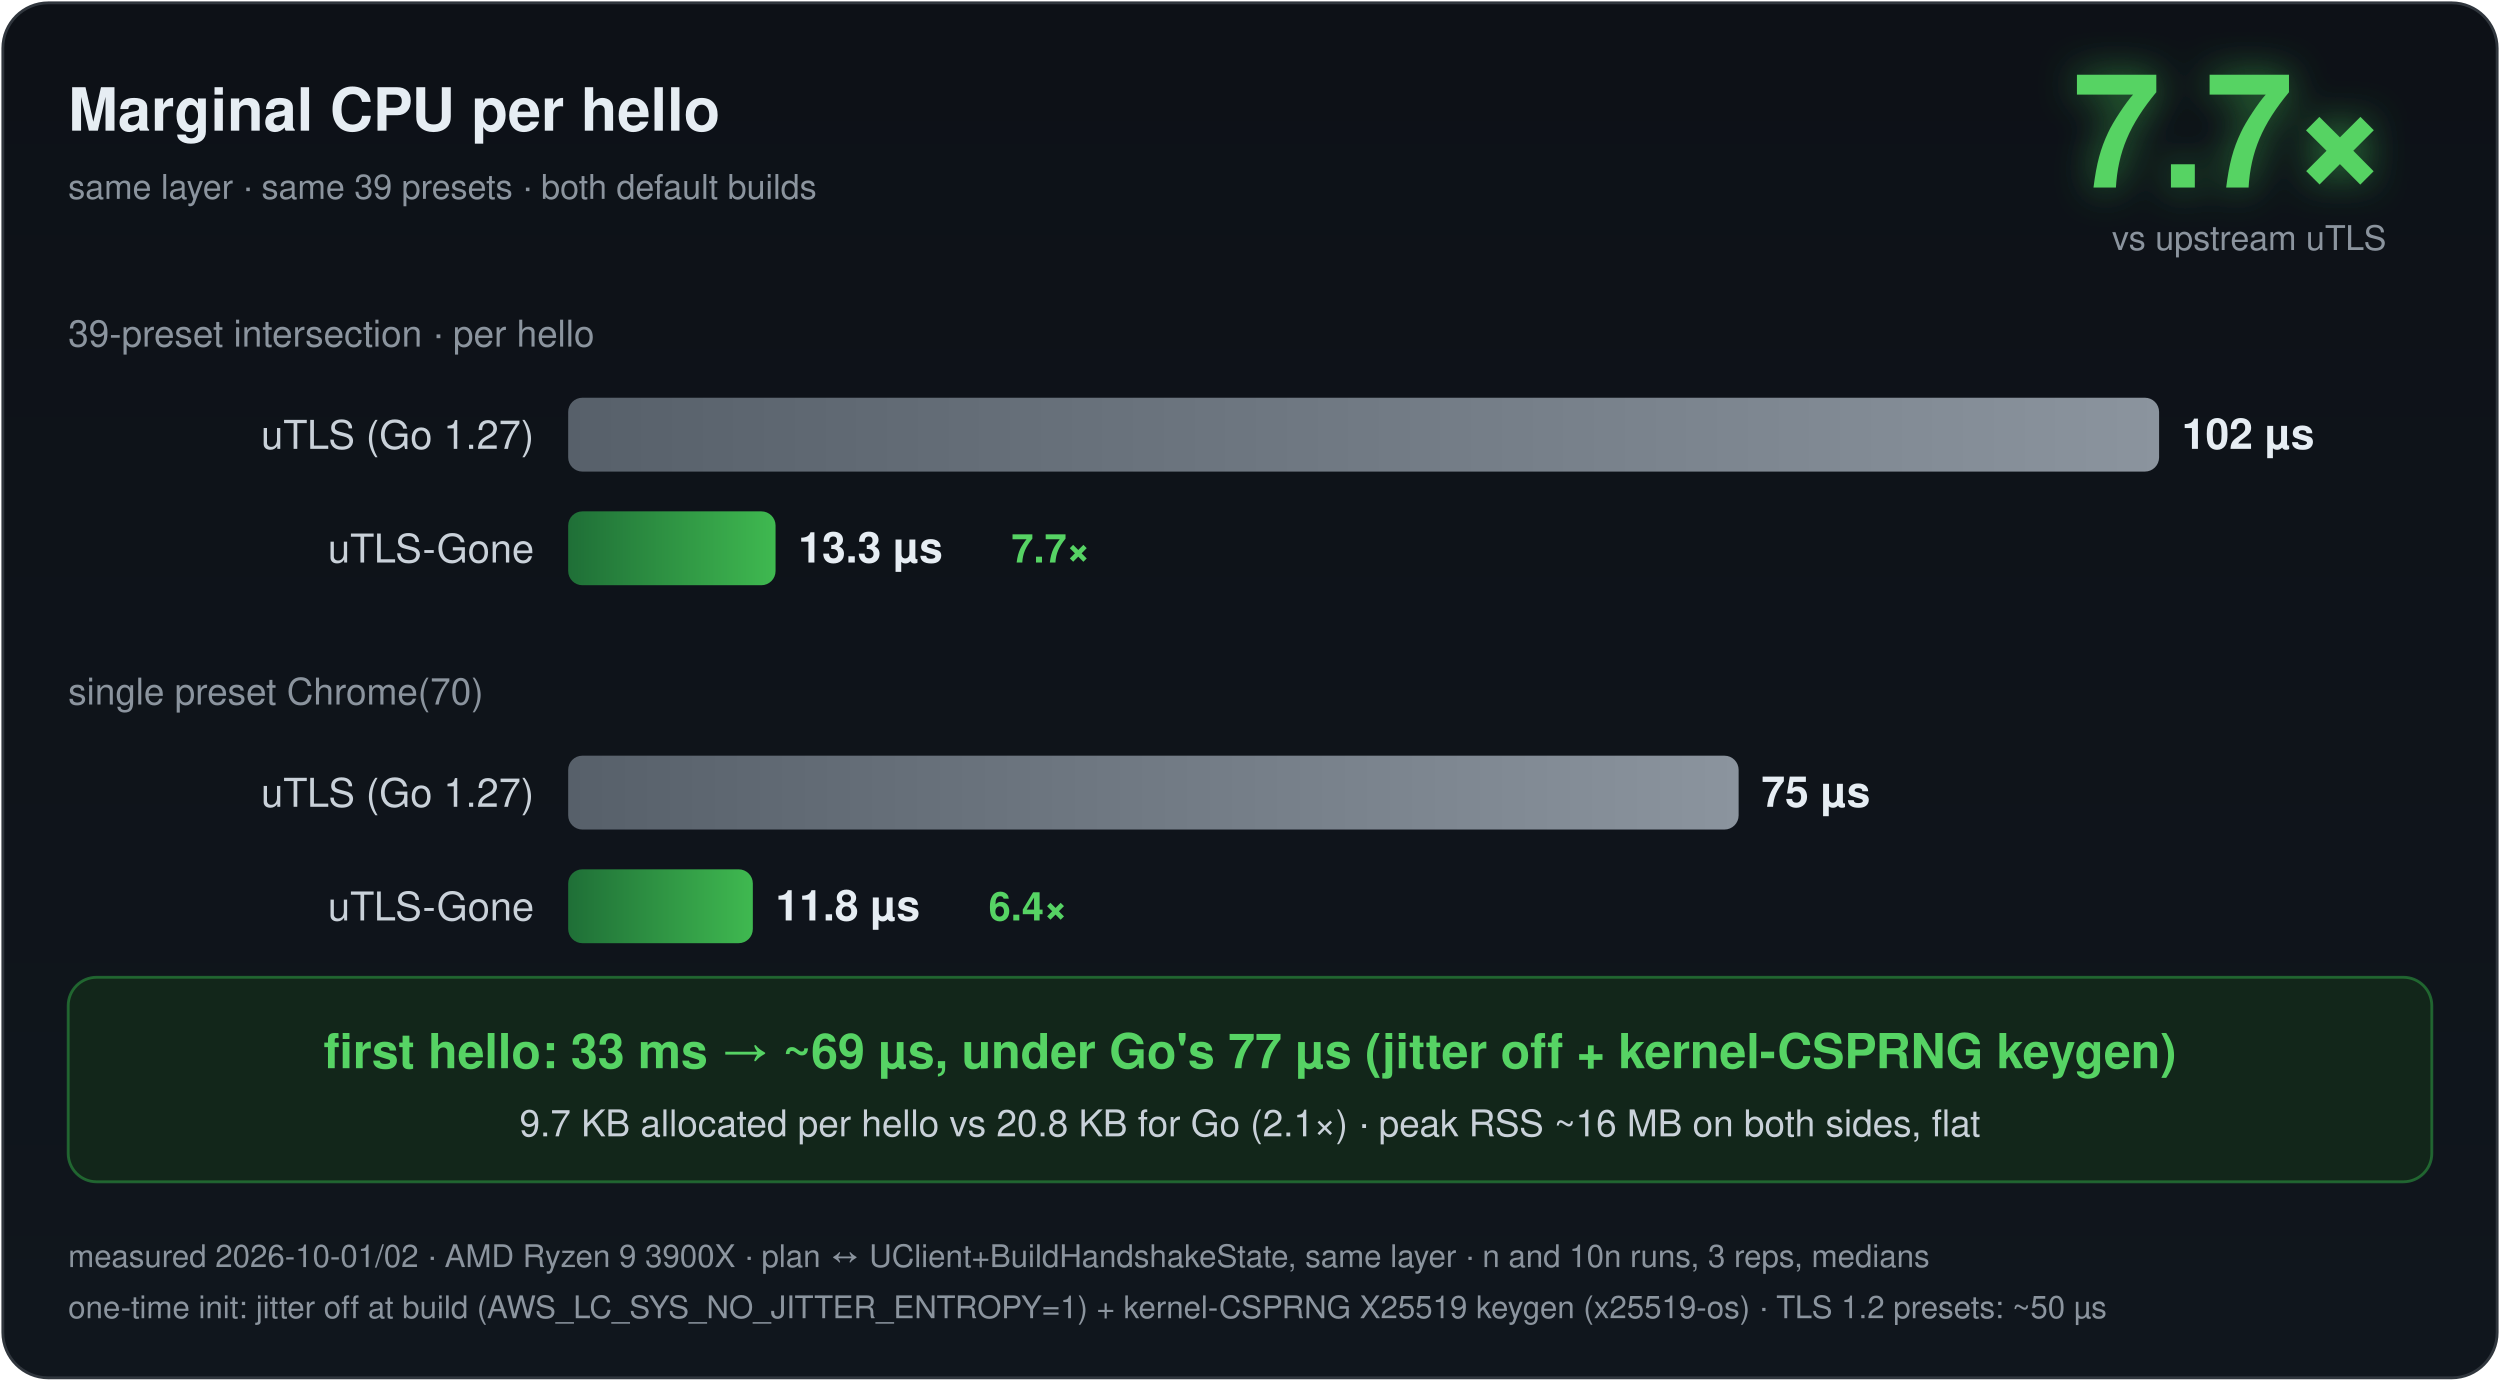
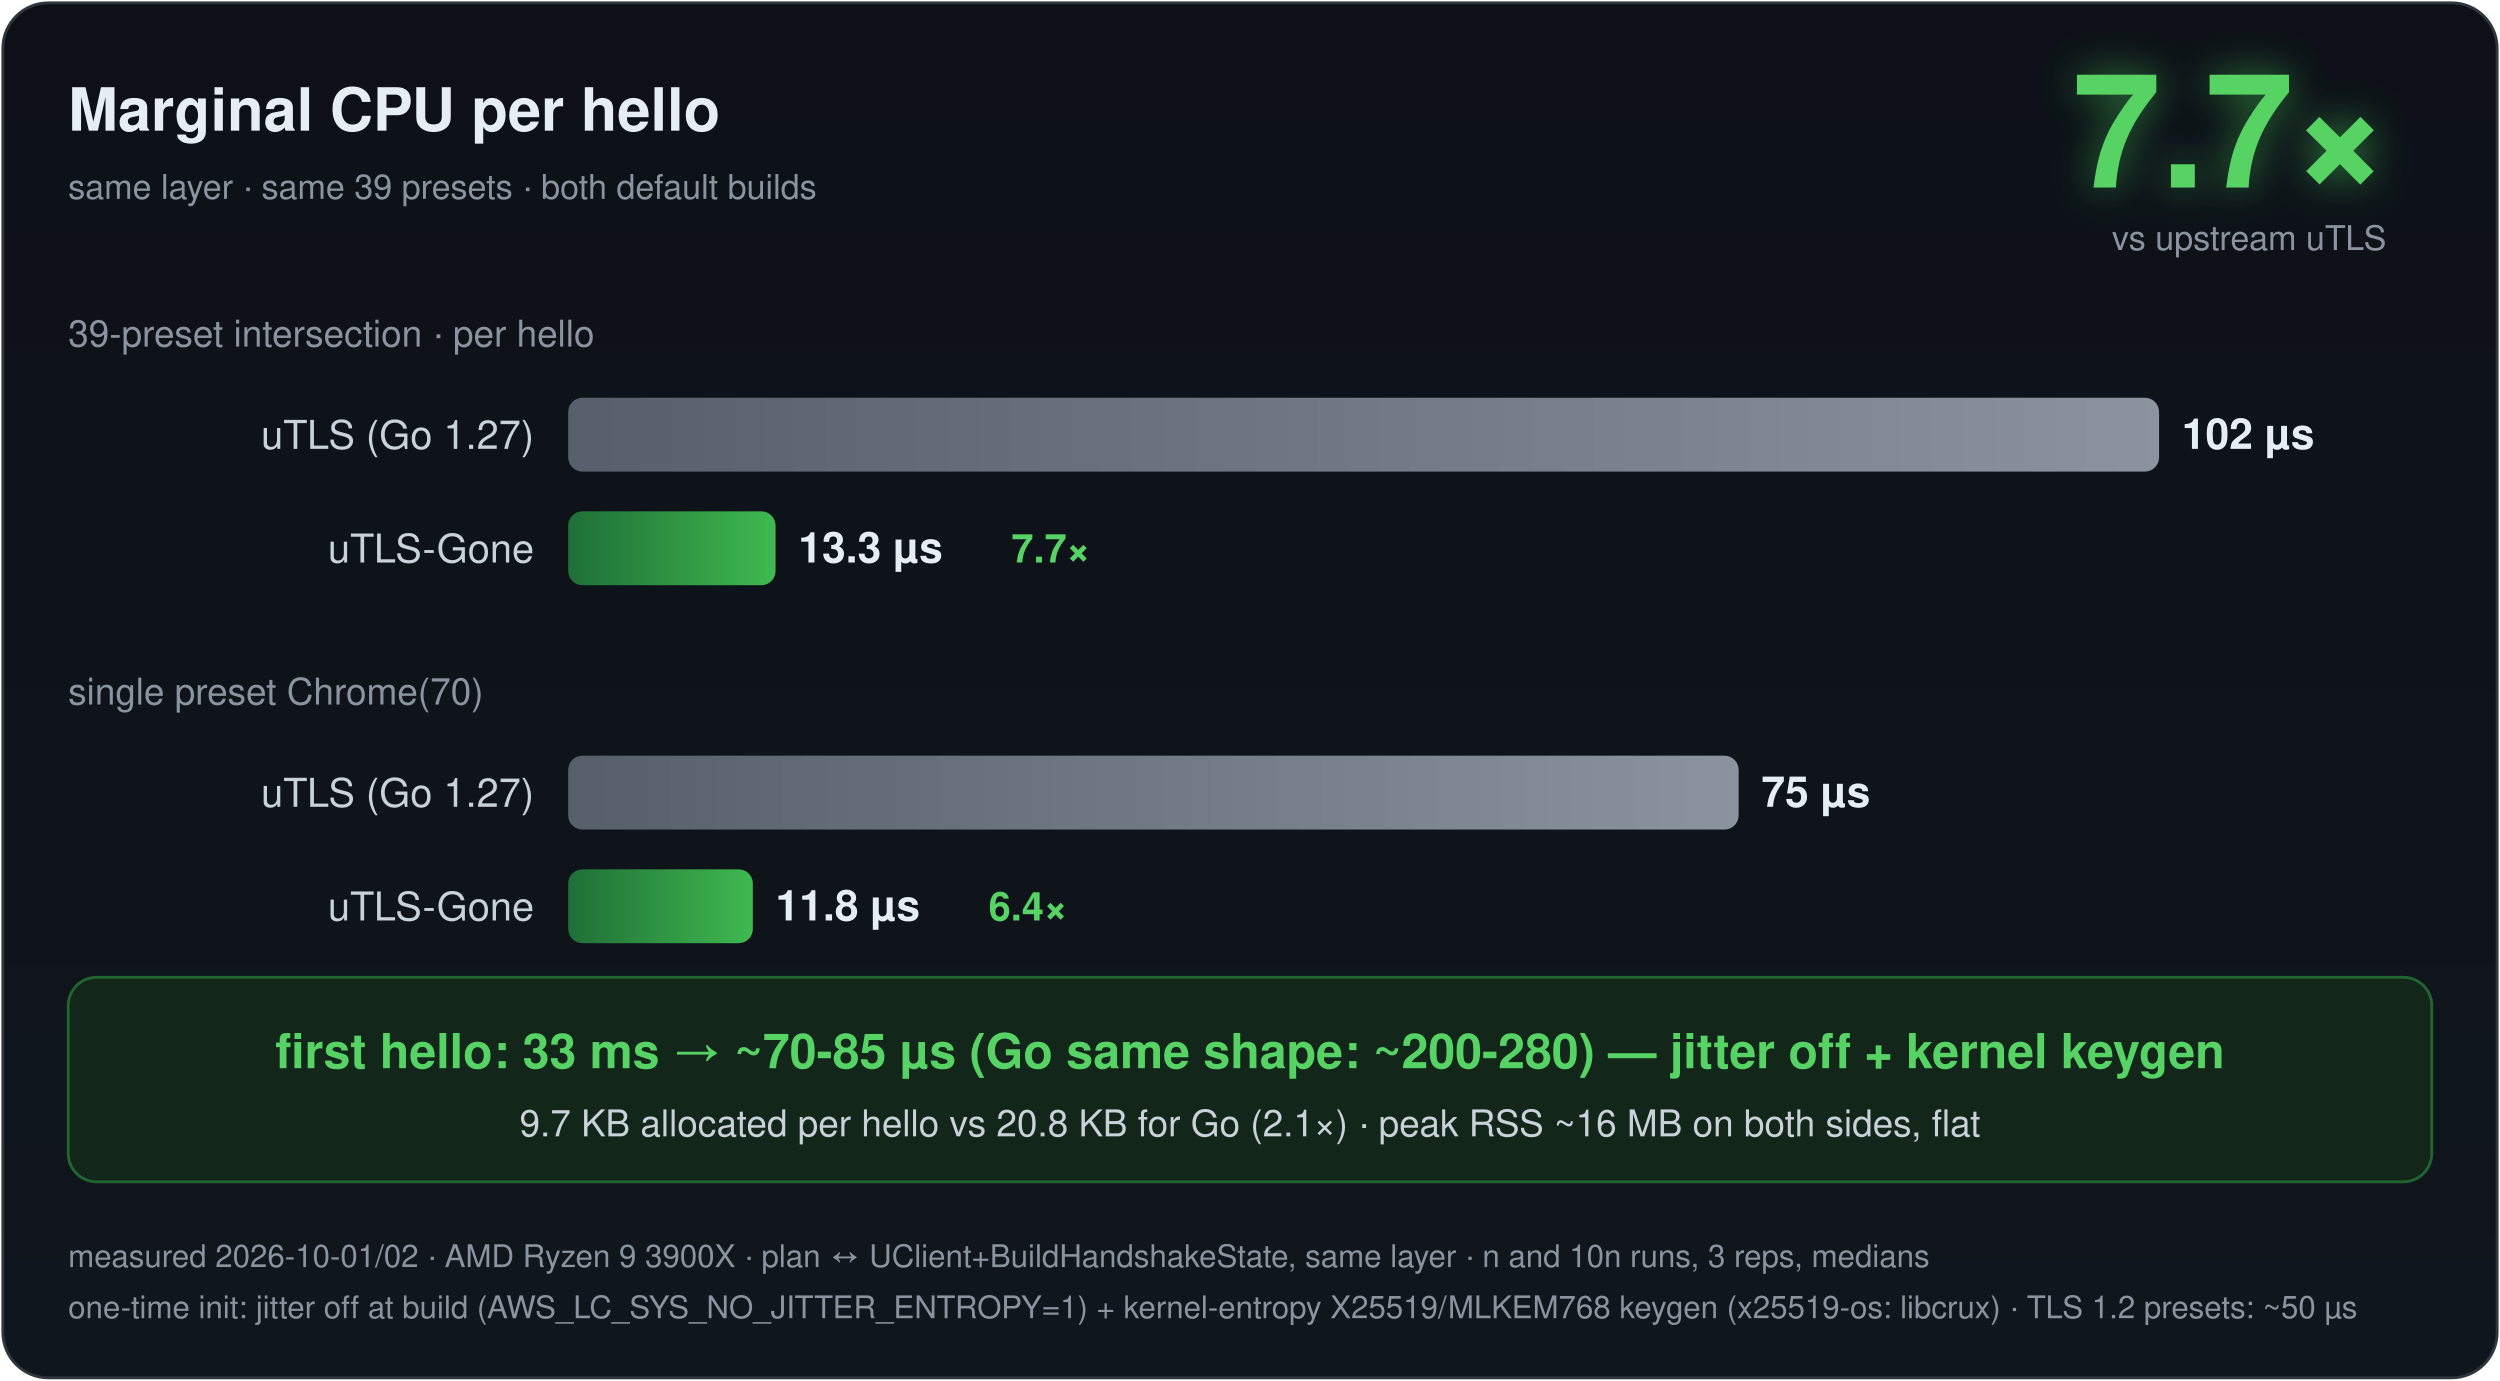
<svg xmlns="http://www.w3.org/2000/svg" width="880" height="486" viewBox="0 0 880 486" role="img" aria-label="Marginal CPU per hello: uTLS-Gone 13.3 µs vs uTLS (Go) 102 µs, 7.7x; 9.7 KB allocated per hello vs 20.8 KB; RSS parity">
  <defs>
    <linearGradient id="bg" x1="0" y1="0" x2="0" y2="1">
      <stop offset="0" stop-color="#0d1117" />
      <stop offset="1" stop-color="#10161d" />
    </linearGradient>
    <linearGradient id="gGo" x1="0" y1="0" x2="1" y2="0">
      <stop offset="0" stop-color="#57606a" />
      <stop offset="1" stop-color="#8b949e" />
    </linearGradient>
    <linearGradient id="gRs" x1="0" y1="0" x2="1" y2="0">
      <stop offset="0" stop-color="#1f6f37" />
      <stop offset="1" stop-color="#3fb950" />
    </linearGradient>
    <filter id="glow" x="-40%" y="-60%" width="180%" height="240%">
      <feDropShadow dx="0" dy="0" stdDeviation="7" flood-color="#3fb950" flood-opacity="0.65" />
    </filter>
  </defs>
  <rect x="1" y="1" width="878" height="484" rx="16" fill="url(#bg)" stroke="#30363d" stroke-width="1" />
  <text x="24" y="46" font-family="'Segoe UI', system-ui, -apple-system, Helvetica, Arial, sans-serif" font-size="21" font-weight="600" fill="#e6edf3">Marginal CPU per hello</text>
  <text x="24" y="70" font-family="'Segoe UI', system-ui, -apple-system, Helvetica, Arial, sans-serif" font-size="12" fill="#8b949e">same layer · same 39 presets · both default builds</text>
  <text x="840" y="66" text-anchor="end" font-family="'Segoe UI', system-ui, -apple-system, Helvetica, Arial, sans-serif" font-size="56" font-weight="700" fill="#56d364" filter="url(#glow)">7.7×</text>
  <text x="840" y="88" text-anchor="end" font-family="'Segoe UI', system-ui, -apple-system, Helvetica, Arial, sans-serif" font-size="12" fill="#8b949e">vs upstream uTLS</text>
  <text x="24" y="122" font-family="'Segoe UI', system-ui, -apple-system, Helvetica, Arial, sans-serif" font-size="13" fill="#8b949e">39-preset intersection · per hello</text>
  <text x="188" y="158" text-anchor="end" font-family="'Segoe UI', system-ui, -apple-system, Helvetica, Arial, sans-serif" font-size="14" fill="#c9d1d9">uTLS (Go 1.27)</text>
  <rect x="200" y="140" width="560" height="26" rx="5" fill="url(#gGo)" />
  <text x="768" y="158" font-family="'Segoe UI', system-ui, -apple-system, Helvetica, Arial, sans-serif" font-size="15" font-weight="600" fill="#e6edf3">102 µs</text>
  <text x="188" y="198" text-anchor="end" font-family="'Segoe UI', system-ui, -apple-system, Helvetica, Arial, sans-serif" font-size="14" fill="#c9d1d9">uTLS-Gone</text>
  <rect x="200" y="180" width="73" height="26" rx="5" fill="url(#gRs)" />
  <text x="281" y="198" font-family="'Segoe UI', system-ui, -apple-system, Helvetica, Arial, sans-serif" font-size="15" font-weight="600" fill="#e6edf3">13.3 µs</text>
  <text x="356" y="198" font-family="'Segoe UI', system-ui, -apple-system, Helvetica, Arial, sans-serif" font-size="14" font-weight="700" fill="#56d364">7.7×</text>
  <text x="24" y="248" font-family="'Segoe UI', system-ui, -apple-system, Helvetica, Arial, sans-serif" font-size="13" fill="#8b949e">single preset Chrome(70)</text>
  <text x="188" y="284" text-anchor="end" font-family="'Segoe UI', system-ui, -apple-system, Helvetica, Arial, sans-serif" font-size="14" fill="#c9d1d9">uTLS (Go 1.27)</text>
  <rect x="200" y="266" width="412" height="26" rx="5" fill="url(#gGo)" />
  <text x="620" y="284" font-family="'Segoe UI', system-ui, -apple-system, Helvetica, Arial, sans-serif" font-size="15" font-weight="600" fill="#e6edf3">75 µs</text>
  <text x="188" y="324" text-anchor="end" font-family="'Segoe UI', system-ui, -apple-system, Helvetica, Arial, sans-serif" font-size="14" fill="#c9d1d9">uTLS-Gone</text>
  <rect x="200" y="306" width="65" height="26" rx="5" fill="url(#gRs)" />
  <text x="273" y="324" font-family="'Segoe UI', system-ui, -apple-system, Helvetica, Arial, sans-serif" font-size="15" font-weight="600" fill="#e6edf3">11.8 µs</text>
  <text x="348" y="324" font-family="'Segoe UI', system-ui, -apple-system, Helvetica, Arial, sans-serif" font-size="14" font-weight="700" fill="#56d364">6.4×</text>
  <rect x="24" y="344" width="832" height="72" rx="10" fill="#12261a" stroke="#2ea043" stroke-opacity="0.55" />
-   <text x="440" y="376" text-anchor="middle" font-family="'Segoe UI', system-ui, -apple-system, Helvetica, Arial, sans-serif" font-size="17" font-weight="700" fill="#56d364">first hello: 33 ms → ~69 µs, under Go's 77 µs (jitter off + kernel-CSPRNG keygen)</text>
+   <text x="440" y="376" text-anchor="middle" font-family="'Segoe UI', system-ui, -apple-system, Helvetica, Arial, sans-serif" font-size="17" font-weight="700" fill="#56d364">first hello: 33 ms → ~70-85 µs (Go same shape: ~200-280) — jitter off + kernel keygen</text>
  <text x="440" y="400" text-anchor="middle" font-family="'Segoe UI', system-ui, -apple-system, Helvetica, Arial, sans-serif" font-size="13" fill="#c9d1d9">9.7 KB allocated per hello vs 20.8 KB for Go (2.1×) · peak RSS ~16 MB on both sides, flat</text>
  <text x="24" y="446" font-family="'Segoe UI', system-ui, -apple-system, Helvetica, Arial, sans-serif" font-size="11" fill="#8b949e">measured 2026-10-01/02 · AMD Ryzen 9 3900X · plan ↔ UClient+BuildHandshakeState, same layer · n and 10n runs, 3 reps, medians</text>
-   <text x="24" y="464" font-family="'Segoe UI', system-ui, -apple-system, Helvetica, Arial, sans-serif" font-size="11" fill="#8b949e">one-time init: jitter off at build (AWS_LC_SYS_NO_JITTER_ENTROPY=1) + kernel-CSPRNG X25519 keygen (x25519-os) · TLS 1.2 presets: ~50 µs</text>
+   <text x="24" y="464" font-family="'Segoe UI', system-ui, -apple-system, Helvetica, Arial, sans-serif" font-size="11" fill="#8b949e">one-time init: jitter off at build (AWS_LC_SYS_NO_JITTER_ENTROPY=1) + kernel-entropy X25519/MLKEM768 keygen (x25519-os: libcrux) · TLS 1.2 presets: ~50 µs</text>
</svg>
